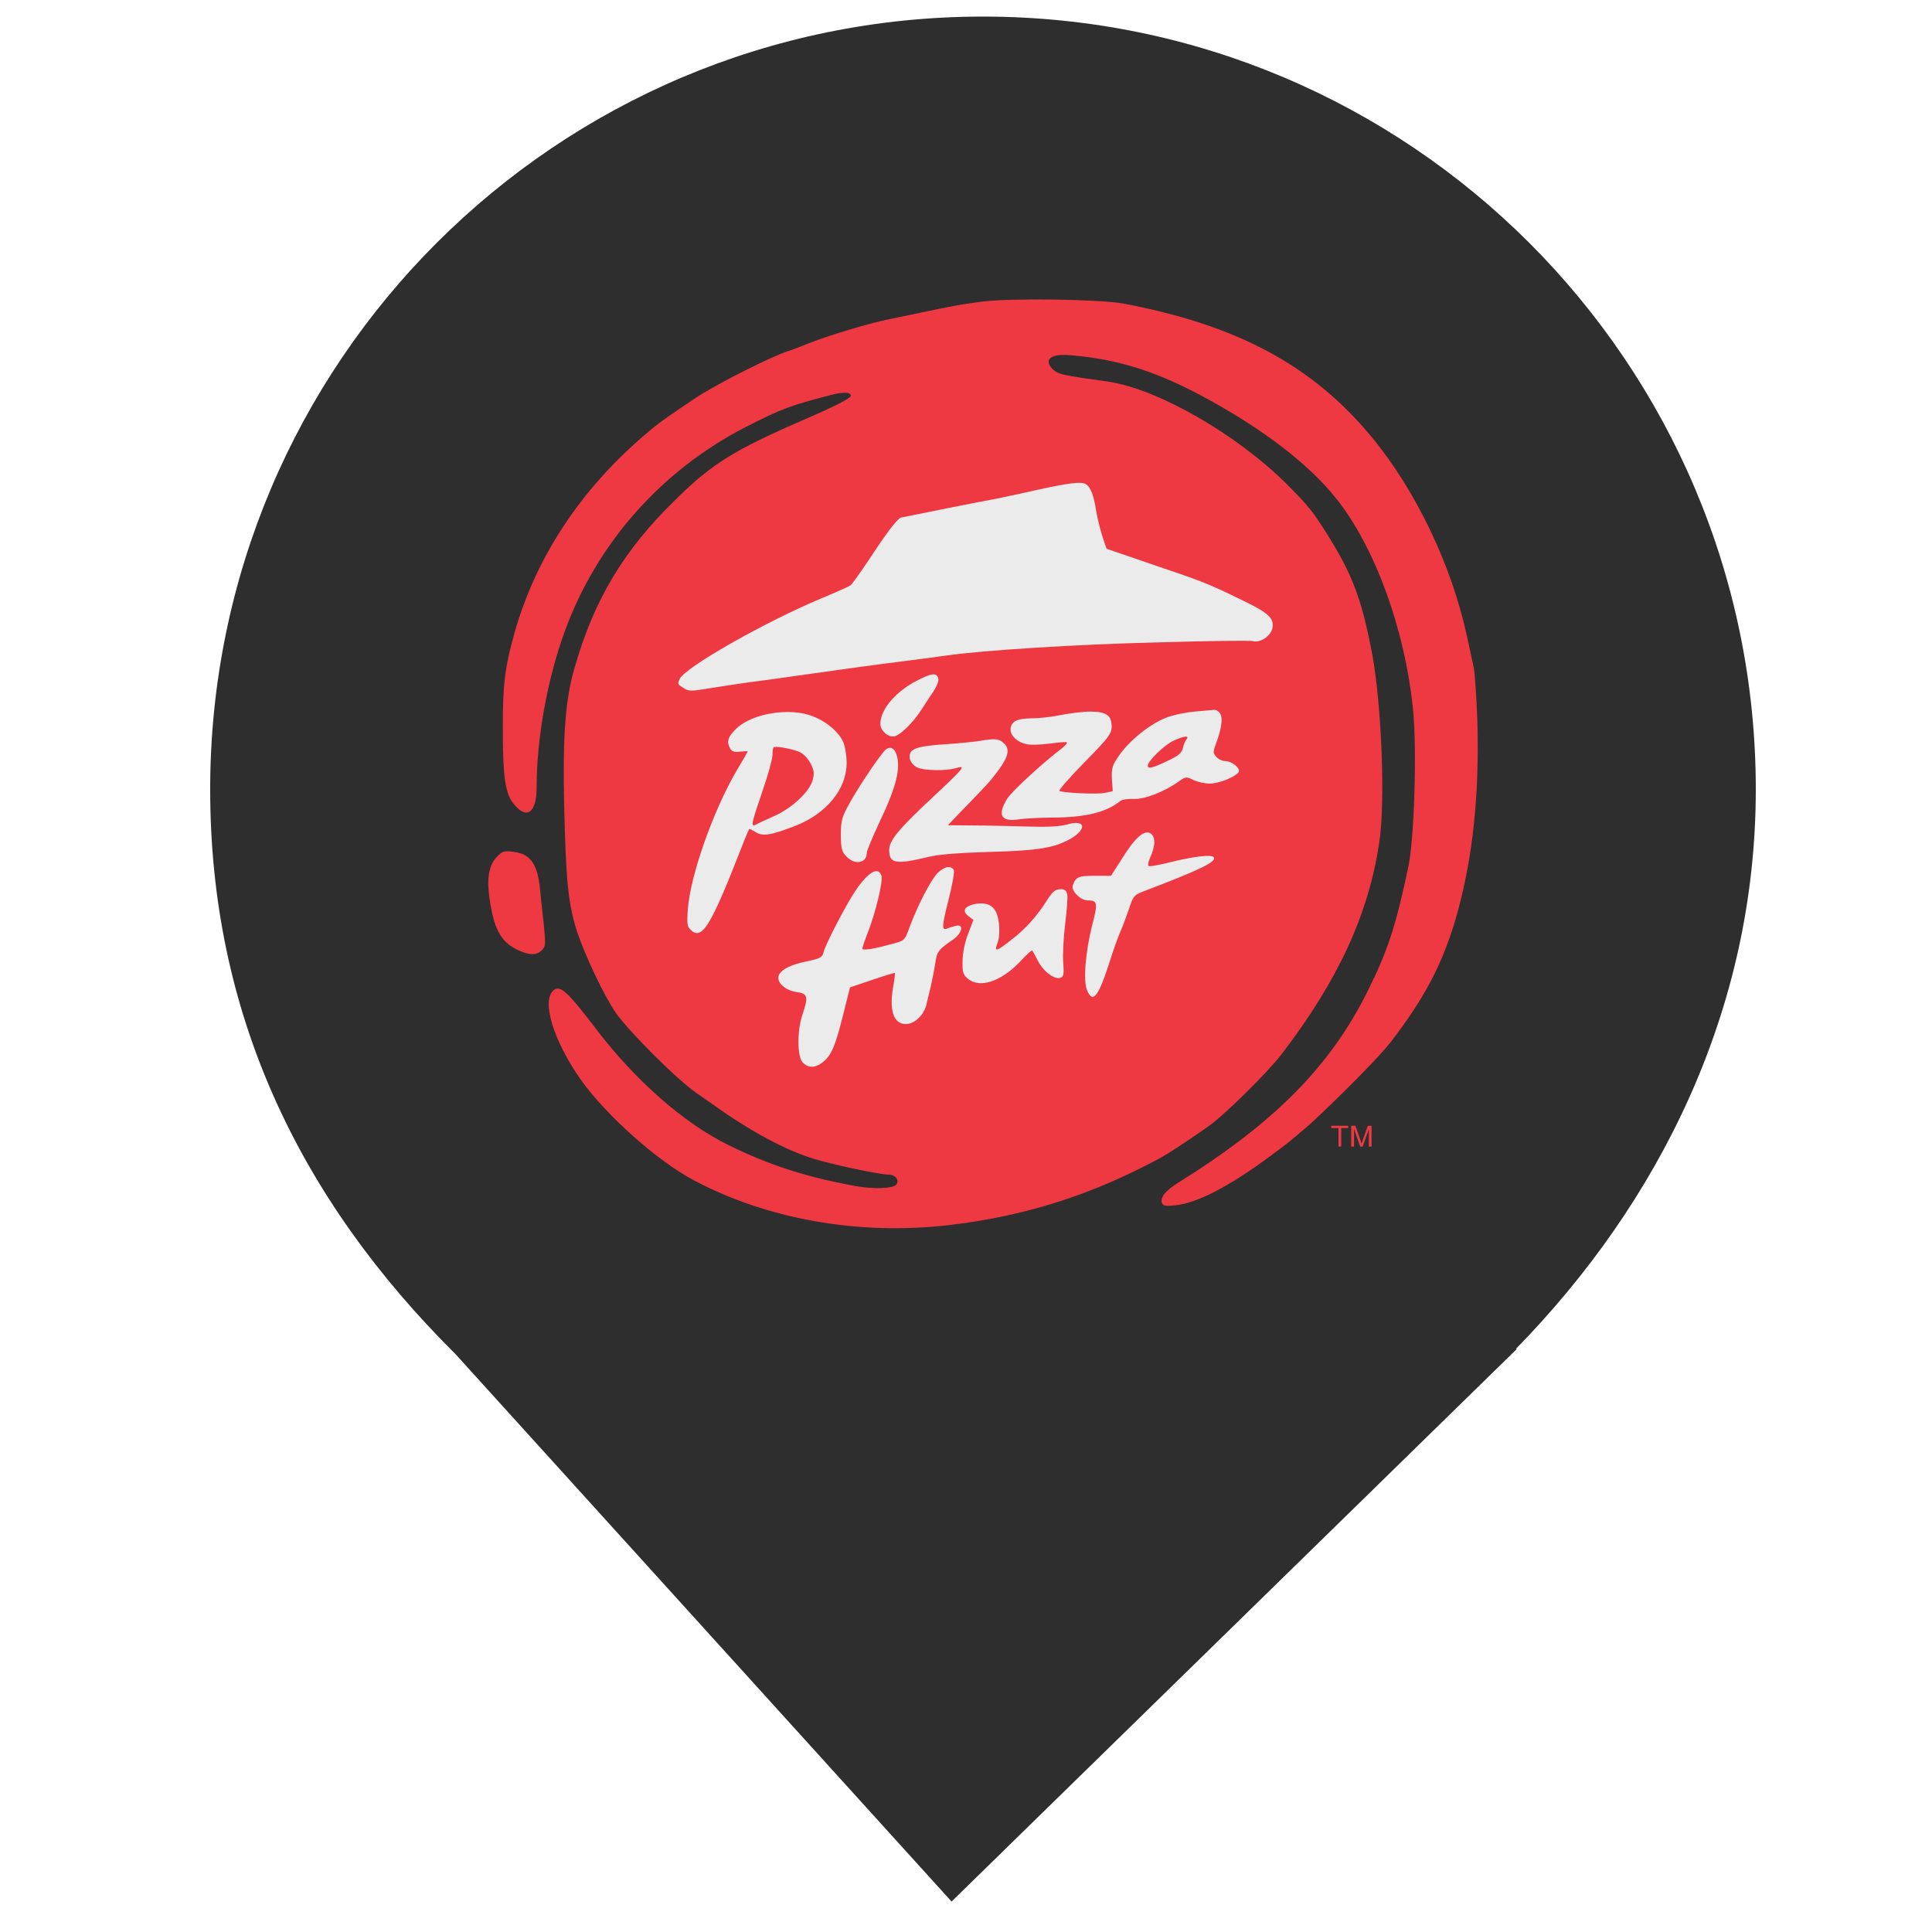
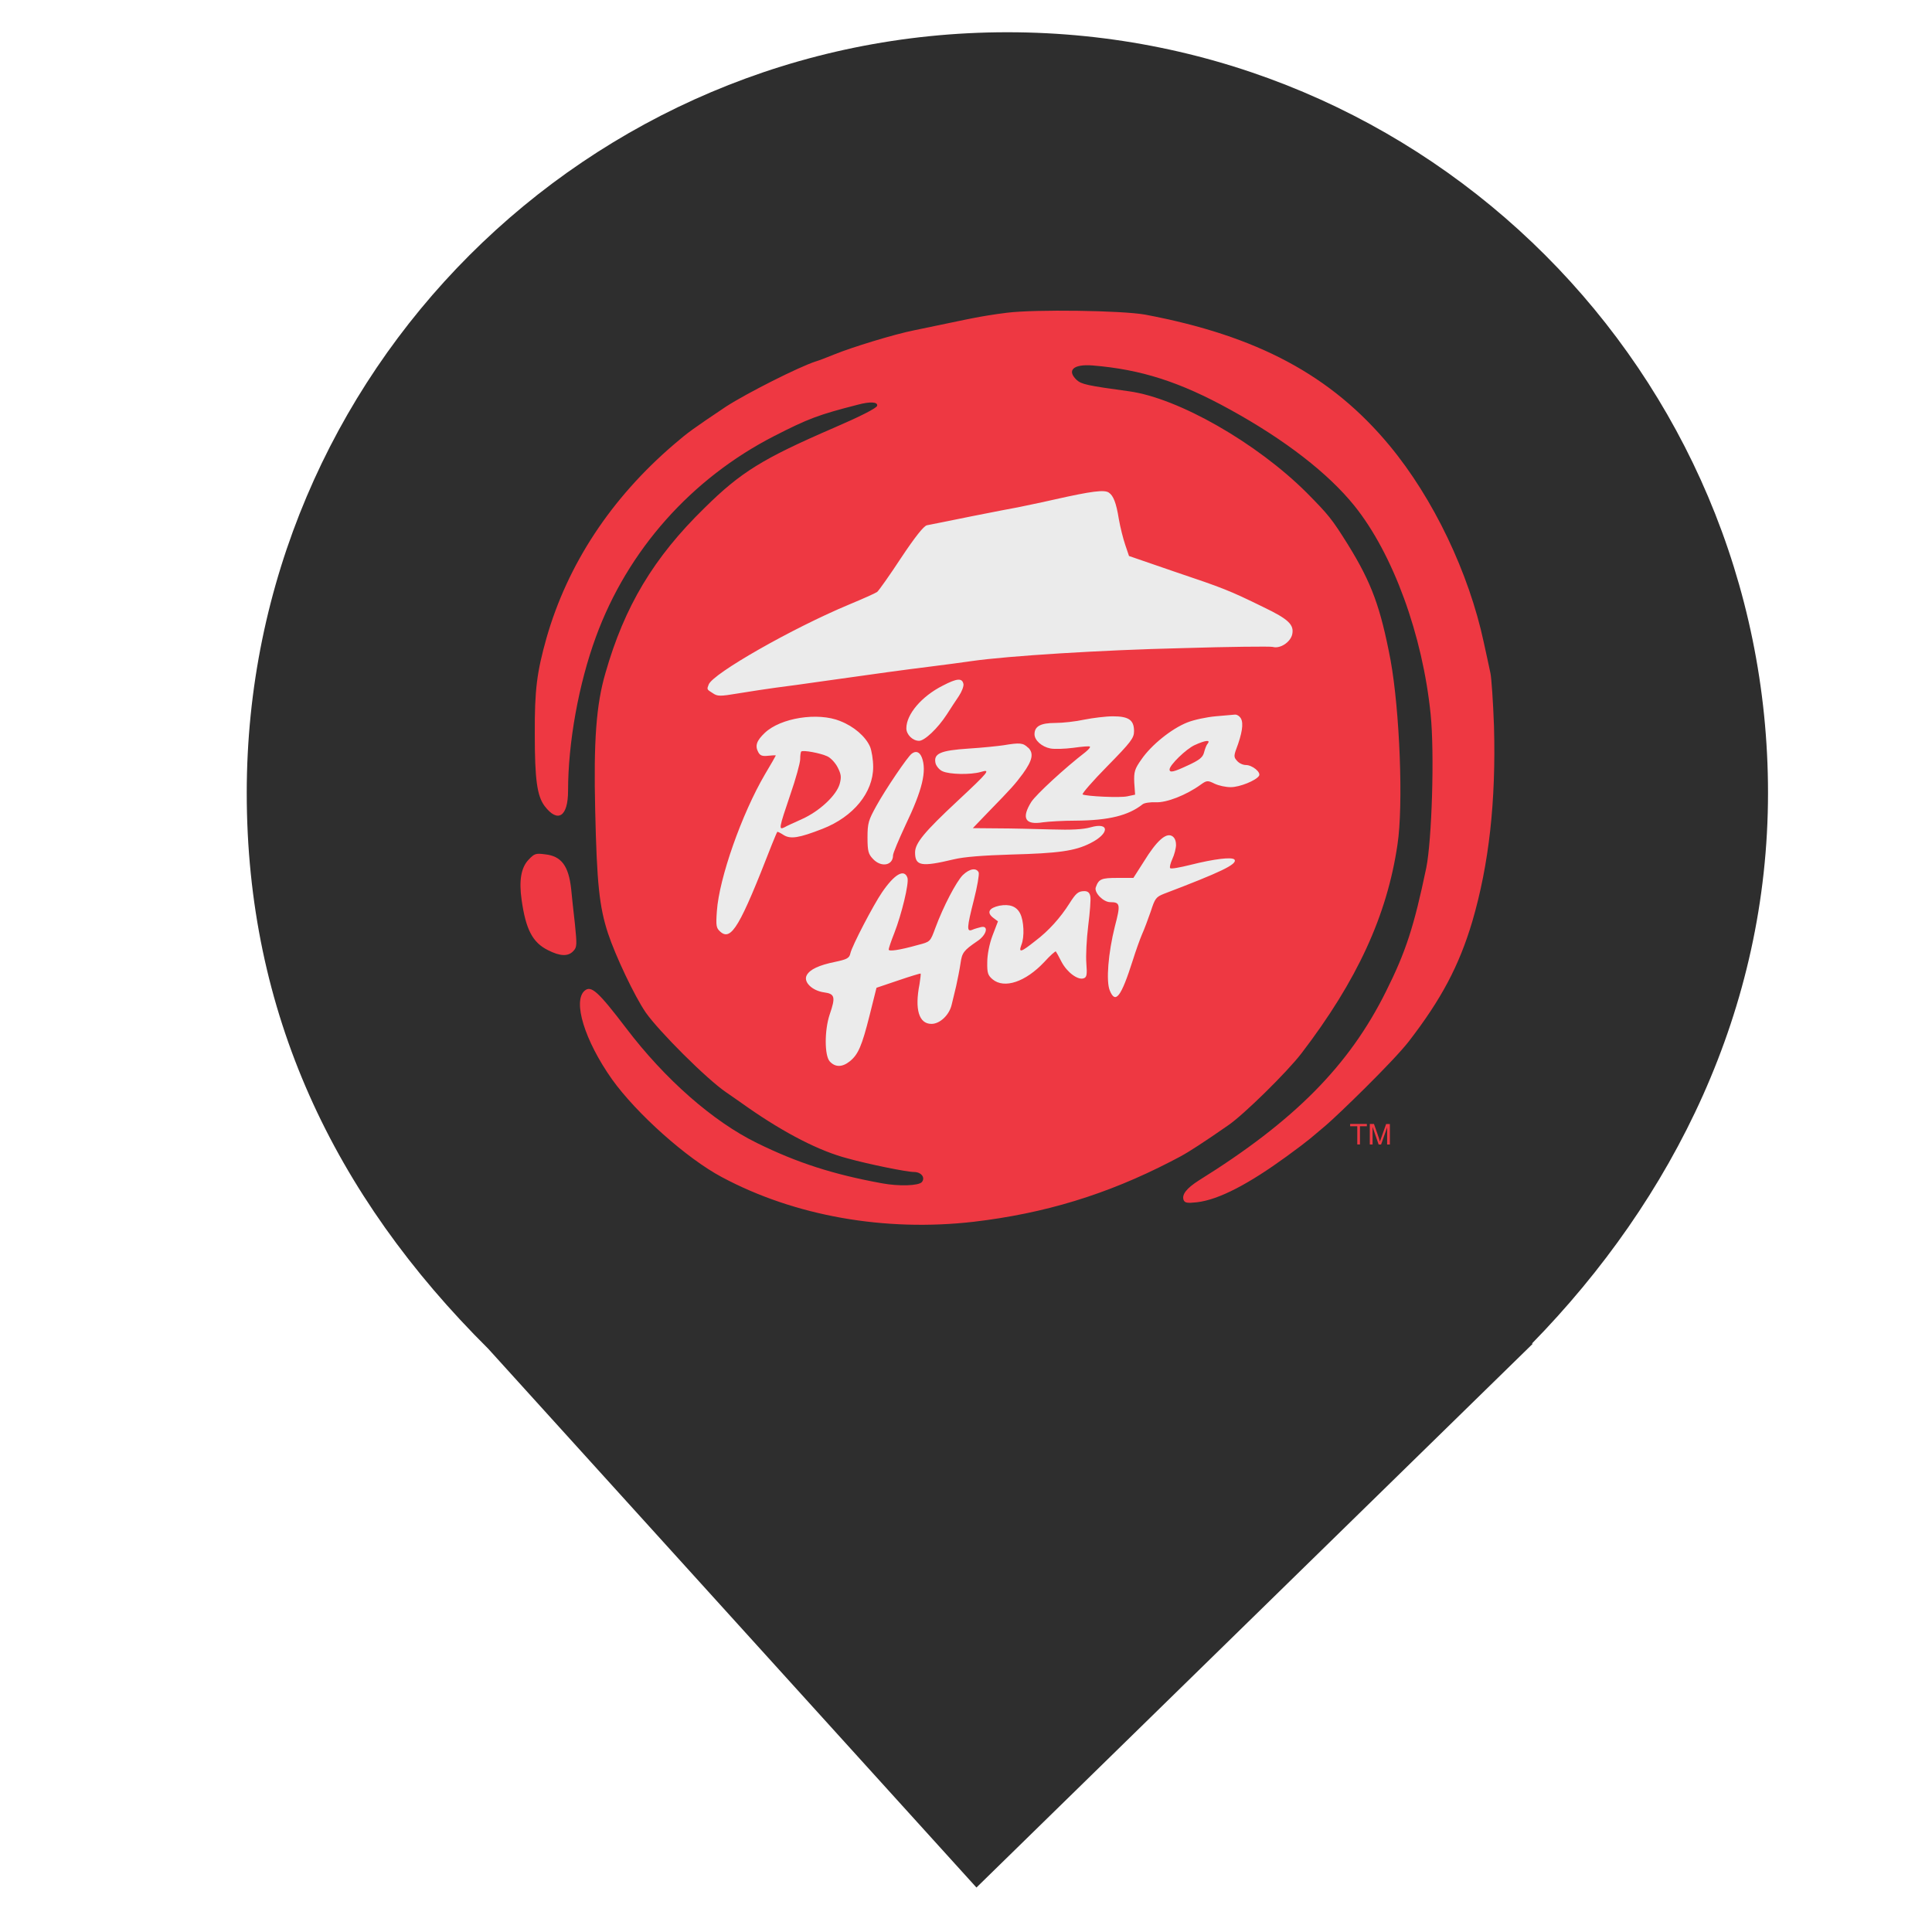
- <svg xmlns="http://www.w3.org/2000/svg" width="24mm" height="24mm" viewBox="0 0 24 24" version="1.1" id="svg561" xml:space="preserve">
+ <svg xmlns="http://www.w3.org/2000/svg" width="6.35mm" height="6.35mm" viewBox="0 0 6.35 6.35" version="1.1" id="svg561" xml:space="preserve">
  <defs id="defs558" />
  <g id="layer1">
-     <g id="surface1" transform="matrix(0.6753504,0,0,0.6753504,0.3923687,0.09520067)">
+     <g id="surface1" transform="matrix(0.1758725,0,0,0.1758725,0.2332314,0.07714601)">
      <path style="fill:#2e2e2e;fill-opacity:1;fill-rule:nonzero;stroke:none" d="M 27.301,24.672 C 29.945,21.969 31.715,18.426 31.715,14.379 31.715,6.531 25.348,0.164 17.5,0.164 c -7.848,0 -14.215,6.367 -14.215,14.215 0,4.098 1.617,7.512 4.512,10.387 l 9.125,10.07 10.398,-10.164 z m 0,0" id="path565" />
      <path style="fill:#ebebeb;fill-opacity:1;fill-rule:nonzero;stroke:none" d="M 24.012,14.352 C 24.012,18.023 21.031,21 17.359,21 13.688,21 10.711,18.023 10.711,14.352 c 0,-3.676 2.977,-6.652 6.648,-6.652 3.672,0 6.652,2.977 6.652,6.652 z m 0,0" id="path567" />
      <path style="fill:#ee3842;fill-opacity:1;fill-rule:nonzero;stroke:none" d="m 17.492,5.406 c -0.227,0.027 -0.504,0.074 -0.621,0.098 -0.207,0.039 -0.559,0.117 -1.113,0.23 -0.375,0.074 -1.172,0.32 -1.488,0.449 -0.137,0.055 -0.293,0.117 -0.352,0.133 -0.316,0.102 -1.289,0.594 -1.676,0.844 C 11.625,7.574 11.531,7.641 11.273,7.863 10.09,8.875 9.281,10.109 8.887,11.484 8.707,12.125 8.664,12.449 8.668,13.281 c 0,0.848 0.043,1.156 0.184,1.344 0.246,0.324 0.438,0.199 0.438,-0.285 0,-0.902 0.199,-2 0.52,-2.875 C 10.402,9.844 11.594,8.504 13.141,7.711 13.781,7.383 13.973,7.312 14.703,7.125 c 0.23,-0.062 0.379,-0.055 0.363,0.02 -0.008,0.043 -0.324,0.203 -0.805,0.41 -1.336,0.578 -1.742,0.828 -2.422,1.5 C 10.887,9.984 10.344,10.895 9.988,12.141 9.816,12.73 9.766,13.41 9.797,14.707 9.828,16.078 9.875,16.508 10.035,17 c 0.141,0.426 0.496,1.176 0.707,1.484 0.25,0.355 1.137,1.242 1.504,1.492 0.051,0.035 0.238,0.164 0.414,0.289 0.68,0.473 1.328,0.809 1.855,0.945 0.391,0.109 1.105,0.254 1.242,0.254 0.129,0 0.215,0.102 0.145,0.188 -0.059,0.07 -0.43,0.082 -0.746,0.023 C 14.238,21.508 13.566,21.289 12.82,20.922 12,20.52 11.102,19.734 10.371,18.77 9.855,18.094 9.723,17.973 9.602,18.074 c -0.23,0.191 -0.004,0.93 0.508,1.656 0.461,0.645 1.398,1.48 2.051,1.828 1.363,0.73 3.051,1.027 4.711,0.836 1.324,-0.156 2.484,-0.508 3.68,-1.125 0.262,-0.133 0.363,-0.195 0.777,-0.473 0.066,-0.047 0.199,-0.137 0.301,-0.207 0.285,-0.195 1.094,-0.988 1.367,-1.344 1.039,-1.359 1.598,-2.574 1.793,-3.898 0.113,-0.734 0.043,-2.504 -0.129,-3.449 -0.188,-0.988 -0.352,-1.441 -0.797,-2.16 C 23.566,9.262 23.508,9.188 23.09,8.766 22.156,7.836 20.699,7.004 19.781,6.875 18.98,6.766 18.887,6.742 18.797,6.664 18.605,6.484 18.73,6.363 19.09,6.391 20,6.465 20.727,6.699 21.668,7.219 c 1.027,0.566 1.828,1.188 2.316,1.793 0.723,0.898 1.277,2.418 1.426,3.898 0.074,0.73 0.023,2.352 -0.082,2.871 -0.23,1.102 -0.383,1.57 -0.754,2.312 -0.688,1.383 -1.711,2.418 -3.5,3.531 -0.23,0.148 -0.316,0.262 -0.281,0.363 0.023,0.055 0.07,0.062 0.246,0.043 0.418,-0.047 0.984,-0.352 1.672,-0.852 0.461,-0.336 0.461,-0.352 0.746,-0.59 0.223,-0.191 1.242,-1.176 1.543,-1.562 0.609,-0.789 0.941,-1.414 1.188,-2.242 0.312,-1.066 0.445,-2.246 0.406,-3.648 -0.016,-0.453 -0.047,-0.902 -0.066,-0.992 -0.02,-0.09 -0.074,-0.352 -0.125,-0.578 C 26.125,10.266 25.461,8.875 24.641,7.887 23.555,6.578 22.172,5.836 20.074,5.441 19.637,5.363 18.016,5.34 17.492,5.406 Z m 1.906,3.363 c 0.082,0.055 0.137,0.191 0.184,0.488 0.027,0.156 0.082,0.375 0.121,0.488 l 0.07,0.207 0.863,0.297 c 0.895,0.301 1.016,0.348 1.652,0.66 0.465,0.223 0.574,0.328 0.535,0.508 -0.035,0.148 -0.227,0.273 -0.363,0.234 -0.047,-0.012 -0.816,-0.004 -1.699,0.023 -1.504,0.035 -3.254,0.145 -3.93,0.242 -0.16,0.023 -0.504,0.07 -0.766,0.102 -0.5,0.062 -0.988,0.129 -1.984,0.27 -0.332,0.047 -0.738,0.105 -0.91,0.125 -0.168,0.023 -0.48,0.07 -0.691,0.105 -0.352,0.059 -0.398,0.059 -0.488,-0.004 -0.113,-0.07 -0.109,-0.07 -0.074,-0.16 0.078,-0.207 1.57,-1.055 2.617,-1.492 0.262,-0.109 0.5,-0.215 0.531,-0.238 0.027,-0.02 0.23,-0.305 0.445,-0.633 0.27,-0.406 0.426,-0.598 0.484,-0.613 0.051,-0.008 0.426,-0.086 0.836,-0.168 0.406,-0.082 0.801,-0.156 0.867,-0.168 0.07,-0.016 0.367,-0.074 0.66,-0.141 0.727,-0.164 0.957,-0.191 1.039,-0.133 z m -2.719,3.574 c 0.008,0.043 -0.031,0.145 -0.086,0.227 -0.055,0.082 -0.156,0.234 -0.223,0.34 -0.172,0.266 -0.418,0.496 -0.52,0.496 -0.121,0 -0.238,-0.117 -0.238,-0.234 0,-0.262 0.285,-0.598 0.68,-0.797 0.27,-0.141 0.363,-0.145 0.387,-0.031 z m 5.164,0.617 c 0.07,0.07 0.062,0.23 -0.031,0.504 -0.086,0.227 -0.086,0.242 -0.02,0.316 0.039,0.047 0.113,0.078 0.164,0.078 0.121,0 0.289,0.137 0.246,0.203 -0.055,0.086 -0.359,0.211 -0.527,0.211 -0.094,0 -0.223,-0.027 -0.305,-0.066 -0.125,-0.062 -0.145,-0.062 -0.258,0.02 -0.27,0.195 -0.641,0.34 -0.84,0.328 -0.102,-0.004 -0.215,0.012 -0.246,0.039 -0.262,0.207 -0.625,0.301 -1.25,0.305 -0.23,0 -0.504,0.016 -0.613,0.031 -0.332,0.055 -0.406,-0.078 -0.215,-0.383 0.094,-0.141 0.621,-0.629 1.012,-0.93 0.055,-0.047 0.094,-0.086 0.082,-0.102 -0.012,-0.012 -0.148,0 -0.312,0.023 -0.156,0.02 -0.348,0.027 -0.426,0.012 -0.16,-0.031 -0.297,-0.152 -0.297,-0.266 0,-0.148 0.113,-0.211 0.387,-0.211 0.141,0 0.383,-0.027 0.543,-0.062 0.156,-0.031 0.402,-0.062 0.535,-0.062 0.297,0 0.395,0.07 0.395,0.277 0,0.129 -0.055,0.203 -0.5,0.656 -0.273,0.277 -0.48,0.516 -0.461,0.527 0.07,0.035 0.699,0.066 0.836,0.035 l 0.145,-0.031 -0.016,-0.227 c -0.008,-0.199 0.008,-0.254 0.133,-0.43 0.184,-0.27 0.562,-0.574 0.855,-0.691 0.125,-0.051 0.367,-0.102 0.539,-0.117 0.168,-0.016 0.328,-0.027 0.355,-0.031 0.02,-0.004 0.062,0.012 0.09,0.043 z m -7.465,0.078 c 0.254,0.098 0.473,0.289 0.555,0.477 0.031,0.074 0.059,0.246 0.059,0.379 0,0.477 -0.367,0.93 -0.945,1.156 -0.441,0.172 -0.602,0.199 -0.734,0.113 -0.059,-0.039 -0.109,-0.062 -0.113,-0.055 -0.008,0.008 -0.051,0.113 -0.102,0.238 -0.594,1.527 -0.758,1.812 -0.965,1.625 -0.074,-0.066 -0.082,-0.109 -0.062,-0.383 0.043,-0.617 0.465,-1.816 0.898,-2.555 0.113,-0.188 0.203,-0.348 0.203,-0.352 0,-0.008 -0.062,-0.004 -0.141,0.004 -0.109,0.012 -0.152,0 -0.188,-0.07 -0.062,-0.117 -0.031,-0.211 0.125,-0.359 0.293,-0.277 0.984,-0.391 1.41,-0.219 z m 3.512,0.496 c 0.105,0.105 0.082,0.234 -0.102,0.488 -0.145,0.195 -0.203,0.262 -0.637,0.707 l -0.297,0.309 0.465,0.004 c 0.254,0 0.703,0.012 1,0.02 0.379,0.012 0.594,0 0.734,-0.039 0.363,-0.105 0.359,0.117 -0.004,0.297 -0.285,0.145 -0.598,0.188 -1.477,0.211 -0.516,0.016 -0.883,0.043 -1.074,0.09 -0.609,0.145 -0.723,0.125 -0.723,-0.129 0,-0.172 0.168,-0.379 0.801,-0.969 0.578,-0.539 0.621,-0.594 0.426,-0.535 -0.188,0.055 -0.582,0.047 -0.711,-0.012 -0.059,-0.023 -0.117,-0.094 -0.133,-0.148 -0.043,-0.184 0.086,-0.242 0.617,-0.277 0.258,-0.016 0.551,-0.047 0.652,-0.062 0.305,-0.051 0.367,-0.047 0.461,0.047 z m -1.988,0.184 c 0.094,0.25 0.012,0.602 -0.309,1.27 -0.125,0.27 -0.23,0.516 -0.23,0.559 0,0.191 -0.223,0.23 -0.375,0.066 -0.086,-0.09 -0.102,-0.145 -0.102,-0.402 0,-0.27 0.02,-0.324 0.164,-0.586 0.172,-0.312 0.59,-0.93 0.664,-0.98 0.078,-0.059 0.148,-0.031 0.188,0.074 z m 4.75,1.629 c 0,0.066 -0.031,0.188 -0.07,0.27 -0.035,0.078 -0.055,0.156 -0.039,0.168 0.012,0.02 0.18,-0.012 0.371,-0.059 0.449,-0.113 0.793,-0.156 0.832,-0.098 0.051,0.086 -0.262,0.234 -1.32,0.637 -0.148,0.059 -0.168,0.086 -0.246,0.328 -0.051,0.145 -0.121,0.336 -0.164,0.43 -0.039,0.09 -0.117,0.309 -0.172,0.484 -0.219,0.688 -0.324,0.824 -0.43,0.566 -0.074,-0.176 -0.027,-0.711 0.094,-1.195 0.109,-0.414 0.102,-0.457 -0.086,-0.457 -0.129,0 -0.305,-0.18 -0.27,-0.277 0.055,-0.156 0.105,-0.176 0.402,-0.176 h 0.301 l 0.195,-0.305 c 0.238,-0.387 0.41,-0.539 0.523,-0.48 0.051,0.027 0.078,0.086 0.078,0.164 z m -3.688,0.52 c 0.012,0.039 -0.027,0.266 -0.09,0.512 -0.133,0.523 -0.137,0.602 -0.031,0.559 0.035,-0.016 0.113,-0.039 0.164,-0.051 0.152,-0.035 0.105,0.152 -0.074,0.266 -0.25,0.172 -0.281,0.211 -0.309,0.414 -0.016,0.109 -0.055,0.305 -0.082,0.426 -0.031,0.125 -0.066,0.277 -0.082,0.34 -0.043,0.195 -0.219,0.363 -0.379,0.363 -0.234,0 -0.316,-0.27 -0.223,-0.742 0.016,-0.105 0.027,-0.191 0.02,-0.199 -0.004,-0.004 -0.191,0.051 -0.418,0.129 l -0.406,0.137 -0.129,0.516 c -0.145,0.578 -0.215,0.734 -0.371,0.859 -0.141,0.113 -0.273,0.113 -0.375,0 -0.098,-0.113 -0.098,-0.582 0,-0.875 0.113,-0.328 0.098,-0.387 -0.105,-0.414 -0.223,-0.031 -0.391,-0.195 -0.324,-0.32 0.059,-0.109 0.227,-0.188 0.531,-0.25 0.223,-0.047 0.266,-0.07 0.285,-0.16 0.031,-0.141 0.434,-0.91 0.59,-1.137 0.234,-0.344 0.418,-0.449 0.477,-0.273 0.031,0.102 -0.109,0.68 -0.246,1.031 -0.059,0.148 -0.105,0.285 -0.105,0.309 0,0.039 0.199,0.012 0.547,-0.086 0.23,-0.059 0.23,-0.059 0.324,-0.316 0.152,-0.41 0.391,-0.863 0.512,-0.988 0.129,-0.125 0.258,-0.145 0.301,-0.047 z m 2.086,0.445 c 0.012,0.051 -0.008,0.301 -0.039,0.547 -0.031,0.25 -0.047,0.566 -0.035,0.707 0.016,0.207 0.008,0.258 -0.047,0.277 -0.105,0.043 -0.309,-0.105 -0.414,-0.301 -0.051,-0.102 -0.102,-0.191 -0.109,-0.199 -0.008,-0.012 -0.109,0.078 -0.215,0.195 -0.352,0.375 -0.75,0.508 -0.969,0.324 -0.086,-0.074 -0.102,-0.117 -0.098,-0.32 0,-0.137 0.039,-0.34 0.098,-0.496 l 0.102,-0.266 -0.098,-0.074 c -0.113,-0.094 -0.07,-0.176 0.125,-0.219 0.191,-0.035 0.32,0.012 0.387,0.145 0.07,0.133 0.086,0.438 0.023,0.59 -0.055,0.152 -0.008,0.137 0.258,-0.074 0.254,-0.191 0.473,-0.438 0.641,-0.703 0.121,-0.191 0.164,-0.23 0.281,-0.23 0.062,0 0.098,0.031 0.109,0.098 z m 0,0" id="path569" />
      <path style="fill:#ee3842;fill-opacity:1;fill-rule:nonzero;stroke:none" d="m 21.004,13.484 c -0.16,0.07 -0.473,0.375 -0.473,0.457 0,0.066 0.074,0.051 0.355,-0.082 0.203,-0.094 0.266,-0.145 0.289,-0.234 0.016,-0.062 0.043,-0.141 0.07,-0.168 0.055,-0.074 -0.043,-0.062 -0.242,0.027 z m 0,0" id="path571" />
      <path style="fill:#ee3842;fill-opacity:1;fill-rule:nonzero;stroke:none" d="m 13.648,13.605 c -0.012,0.012 -0.02,0.078 -0.02,0.145 0,0.066 -0.082,0.367 -0.188,0.672 -0.211,0.621 -0.215,0.652 -0.109,0.602 0.035,-0.023 0.188,-0.09 0.332,-0.156 0.328,-0.148 0.641,-0.441 0.703,-0.656 0.035,-0.129 0.027,-0.18 -0.035,-0.305 -0.043,-0.086 -0.129,-0.18 -0.195,-0.211 -0.133,-0.062 -0.457,-0.121 -0.488,-0.09 z m 0,0" id="path573" />
      <path style="fill:#ee3842;fill-opacity:1;fill-rule:nonzero;stroke:none" d="m 8.551,15.629 c -0.141,0.148 -0.18,0.395 -0.129,0.75 C 8.5,16.93 8.625,17.176 8.918,17.32 c 0.223,0.113 0.375,0.121 0.473,0.012 0.066,-0.07 0.066,-0.117 0.027,-0.504 C 9.391,16.594 9.359,16.297 9.348,16.176 9.301,15.742 9.164,15.559 8.859,15.527 8.688,15.504 8.66,15.512 8.551,15.629 Z m 0,0" id="path575" />
      <path style="fill:#ee3842;fill-opacity:1;fill-rule:nonzero;stroke:none" d="M 24.039,20.949 V 20.609 H 23.906 v -0.043 h 0.312 v 0.043 h -0.129 v 0.34 z m 0,0" id="path577" />
      <path style="fill:#ee3842;fill-opacity:1;fill-rule:nonzero;stroke:none" d="m 24.273,20.949 v -0.383 h 0.078 l 0.094,0.27 c 0.008,0.027 0.012,0.047 0.016,0.059 0.008,-0.016 0.012,-0.035 0.023,-0.062 l 0.094,-0.266 h 0.07 v 0.383 h -0.051 v -0.32 l -0.113,0.32 H 24.438 l -0.113,-0.328 v 0.328 z m 0,0" id="path579" />
    </g>
  </g>
</svg>
